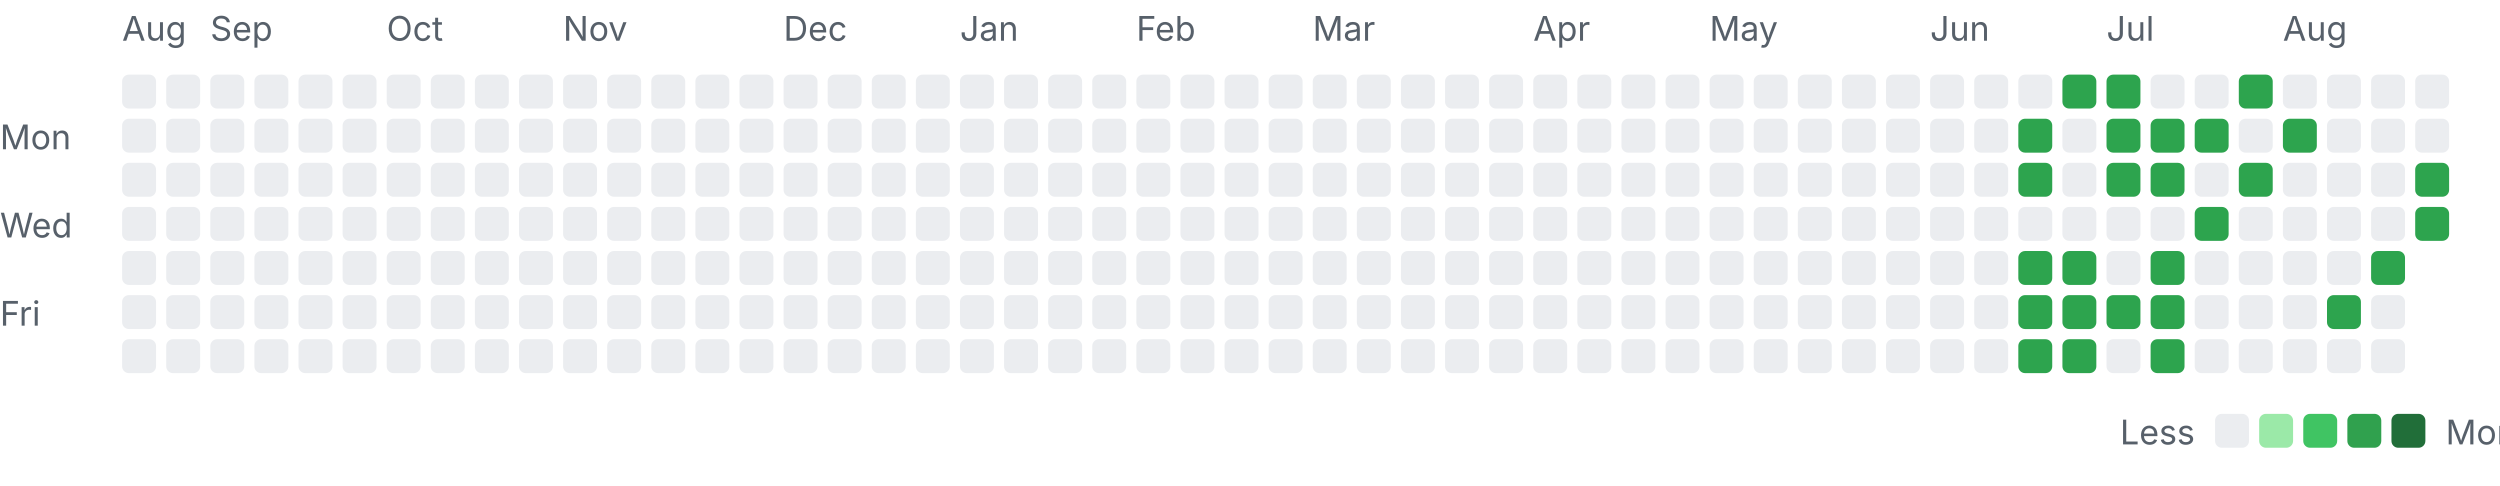
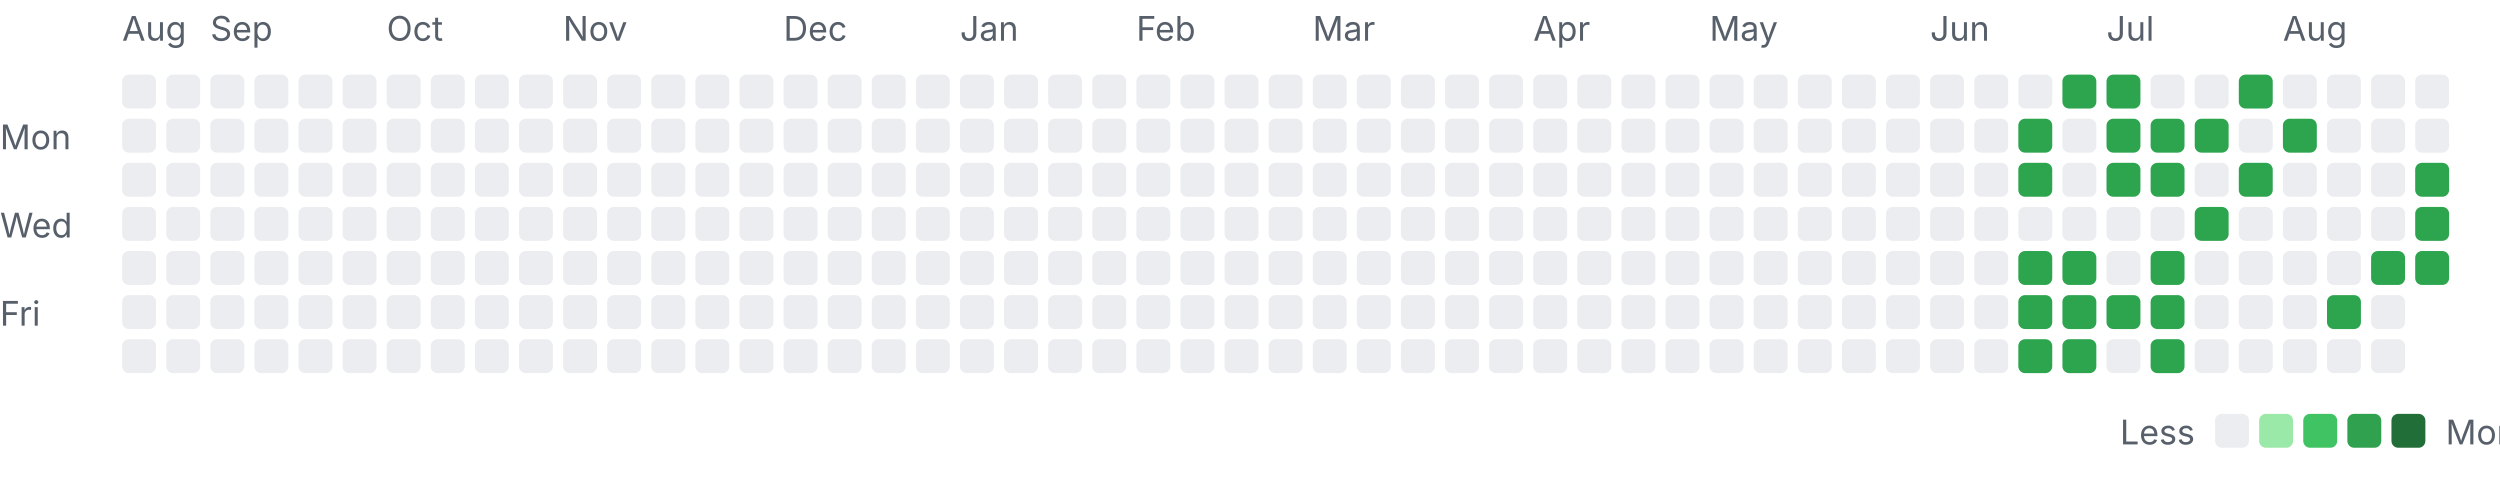
<svg xmlns="http://www.w3.org/2000/svg" viewBox="0 0 737 143" width="737" height="143" role="img" aria-label="Repository activity heatmap">
  <text x="36" y="12" font-size="10" fill="#57606a" font-family="-apple-system,BlinkMacSystemFont,Segoe UI,sans-serif">Aug</text>
  <text x="62" y="12" font-size="10" fill="#57606a" font-family="-apple-system,BlinkMacSystemFont,Segoe UI,sans-serif">Sep</text>
  <text x="114" y="12" font-size="10" fill="#57606a" font-family="-apple-system,BlinkMacSystemFont,Segoe UI,sans-serif">Oct</text>
  <text x="166" y="12" font-size="10" fill="#57606a" font-family="-apple-system,BlinkMacSystemFont,Segoe UI,sans-serif">Nov</text>
  <text x="231" y="12" font-size="10" fill="#57606a" font-family="-apple-system,BlinkMacSystemFont,Segoe UI,sans-serif">Dec</text>
  <text x="283" y="12" font-size="10" fill="#57606a" font-family="-apple-system,BlinkMacSystemFont,Segoe UI,sans-serif">Jan</text>
  <text x="335" y="12" font-size="10" fill="#57606a" font-family="-apple-system,BlinkMacSystemFont,Segoe UI,sans-serif">Feb</text>
  <text x="387" y="12" font-size="10" fill="#57606a" font-family="-apple-system,BlinkMacSystemFont,Segoe UI,sans-serif">Mar</text>
  <text x="452" y="12" font-size="10" fill="#57606a" font-family="-apple-system,BlinkMacSystemFont,Segoe UI,sans-serif">Apr</text>
  <text x="504" y="12" font-size="10" fill="#57606a" font-family="-apple-system,BlinkMacSystemFont,Segoe UI,sans-serif">May</text>
  <text x="569" y="12" font-size="10" fill="#57606a" font-family="-apple-system,BlinkMacSystemFont,Segoe UI,sans-serif">Jun</text>
  <text x="621" y="12" font-size="10" fill="#57606a" font-family="-apple-system,BlinkMacSystemFont,Segoe UI,sans-serif">Jul</text>
  <text x="673" y="12" font-size="10" fill="#57606a" font-family="-apple-system,BlinkMacSystemFont,Segoe UI,sans-serif">Aug</text>
  <text x="0" y="44" font-size="10" fill="#57606a" font-family="-apple-system,BlinkMacSystemFont,Segoe UI,sans-serif">Mon</text>
  <text x="0" y="70" font-size="10" fill="#57606a" font-family="-apple-system,BlinkMacSystemFont,Segoe UI,sans-serif">Wed</text>
  <text x="0" y="96" font-size="10" fill="#57606a" font-family="-apple-system,BlinkMacSystemFont,Segoe UI,sans-serif">Fri</text>
  <text x="625" y="131" font-size="10" fill="#57606a" font-family="-apple-system,BlinkMacSystemFont,Segoe UI,sans-serif">Less</text>
  <rect x="653" y="122" width="10" height="10" rx="2" fill="#ebedf0" />
  <rect x="666" y="122" width="10" height="10" rx="2" fill="#9be9a8" />
  <rect x="679" y="122" width="10" height="10" rx="2" fill="#40c463" />
  <rect x="692" y="122" width="10" height="10" rx="2" fill="#30a14e" />
  <rect x="705" y="122" width="10" height="10" rx="2" fill="#216e39" />
  <text x="721" y="131" font-size="10" fill="#57606a" font-family="-apple-system,BlinkMacSystemFont,Segoe UI,sans-serif">More</text>
  <rect x="36" y="22" width="10" height="10" rx="2" fill="#ebedf0" />
  <rect x="36" y="35" width="10" height="10" rx="2" fill="#ebedf0" />
  <rect x="36" y="48" width="10" height="10" rx="2" fill="#ebedf0" />
  <rect x="36" y="61" width="10" height="10" rx="2" fill="#ebedf0" />
  <rect x="36" y="74" width="10" height="10" rx="2" fill="#ebedf0" />
  <rect x="36" y="87" width="10" height="10" rx="2" fill="#ebedf0" />
  <rect x="36" y="100" width="10" height="10" rx="2" fill="#ebedf0" />
  <rect x="49" y="22" width="10" height="10" rx="2" fill="#ebedf0" />
  <rect x="49" y="35" width="10" height="10" rx="2" fill="#ebedf0" />
  <rect x="49" y="48" width="10" height="10" rx="2" fill="#ebedf0" />
  <rect x="49" y="61" width="10" height="10" rx="2" fill="#ebedf0" />
  <rect x="49" y="74" width="10" height="10" rx="2" fill="#ebedf0" />
  <rect x="49" y="87" width="10" height="10" rx="2" fill="#ebedf0" />
  <rect x="49" y="100" width="10" height="10" rx="2" fill="#ebedf0" />
  <rect x="62" y="22" width="10" height="10" rx="2" fill="#ebedf0" />
  <rect x="62" y="35" width="10" height="10" rx="2" fill="#ebedf0" />
  <rect x="62" y="48" width="10" height="10" rx="2" fill="#ebedf0" />
  <rect x="62" y="61" width="10" height="10" rx="2" fill="#ebedf0" />
  <rect x="62" y="74" width="10" height="10" rx="2" fill="#ebedf0" />
  <rect x="62" y="87" width="10" height="10" rx="2" fill="#ebedf0" />
  <rect x="62" y="100" width="10" height="10" rx="2" fill="#ebedf0" />
  <rect x="75" y="22" width="10" height="10" rx="2" fill="#ebedf0" />
  <rect x="75" y="35" width="10" height="10" rx="2" fill="#ebedf0" />
  <rect x="75" y="48" width="10" height="10" rx="2" fill="#ebedf0" />
  <rect x="75" y="61" width="10" height="10" rx="2" fill="#ebedf0" />
  <rect x="75" y="74" width="10" height="10" rx="2" fill="#ebedf0" />
  <rect x="75" y="87" width="10" height="10" rx="2" fill="#ebedf0" />
  <rect x="75" y="100" width="10" height="10" rx="2" fill="#ebedf0" />
  <rect x="88" y="22" width="10" height="10" rx="2" fill="#ebedf0" />
  <rect x="88" y="35" width="10" height="10" rx="2" fill="#ebedf0" />
  <rect x="88" y="48" width="10" height="10" rx="2" fill="#ebedf0" />
  <rect x="88" y="61" width="10" height="10" rx="2" fill="#ebedf0" />
  <rect x="88" y="74" width="10" height="10" rx="2" fill="#ebedf0" />
  <rect x="88" y="87" width="10" height="10" rx="2" fill="#ebedf0" />
  <rect x="88" y="100" width="10" height="10" rx="2" fill="#ebedf0" />
  <rect x="101" y="22" width="10" height="10" rx="2" fill="#ebedf0" />
  <rect x="101" y="35" width="10" height="10" rx="2" fill="#ebedf0" />
  <rect x="101" y="48" width="10" height="10" rx="2" fill="#ebedf0" />
  <rect x="101" y="61" width="10" height="10" rx="2" fill="#ebedf0" />
  <rect x="101" y="74" width="10" height="10" rx="2" fill="#ebedf0" />
  <rect x="101" y="87" width="10" height="10" rx="2" fill="#ebedf0" />
  <rect x="101" y="100" width="10" height="10" rx="2" fill="#ebedf0" />
  <rect x="114" y="22" width="10" height="10" rx="2" fill="#ebedf0" />
  <rect x="114" y="35" width="10" height="10" rx="2" fill="#ebedf0" />
  <rect x="114" y="48" width="10" height="10" rx="2" fill="#ebedf0" />
  <rect x="114" y="61" width="10" height="10" rx="2" fill="#ebedf0" />
  <rect x="114" y="74" width="10" height="10" rx="2" fill="#ebedf0" />
  <rect x="114" y="87" width="10" height="10" rx="2" fill="#ebedf0" />
  <rect x="114" y="100" width="10" height="10" rx="2" fill="#ebedf0" />
  <rect x="127" y="22" width="10" height="10" rx="2" fill="#ebedf0" />
  <rect x="127" y="35" width="10" height="10" rx="2" fill="#ebedf0" />
  <rect x="127" y="48" width="10" height="10" rx="2" fill="#ebedf0" />
  <rect x="127" y="61" width="10" height="10" rx="2" fill="#ebedf0" />
  <rect x="127" y="74" width="10" height="10" rx="2" fill="#ebedf0" />
  <rect x="127" y="87" width="10" height="10" rx="2" fill="#ebedf0" />
  <rect x="127" y="100" width="10" height="10" rx="2" fill="#ebedf0" />
  <rect x="140" y="22" width="10" height="10" rx="2" fill="#ebedf0" />
  <rect x="140" y="35" width="10" height="10" rx="2" fill="#ebedf0" />
  <rect x="140" y="48" width="10" height="10" rx="2" fill="#ebedf0" />
  <rect x="140" y="61" width="10" height="10" rx="2" fill="#ebedf0" />
  <rect x="140" y="74" width="10" height="10" rx="2" fill="#ebedf0" />
  <rect x="140" y="87" width="10" height="10" rx="2" fill="#ebedf0" />
  <rect x="140" y="100" width="10" height="10" rx="2" fill="#ebedf0" />
  <rect x="153" y="22" width="10" height="10" rx="2" fill="#ebedf0" />
  <rect x="153" y="35" width="10" height="10" rx="2" fill="#ebedf0" />
  <rect x="153" y="48" width="10" height="10" rx="2" fill="#ebedf0" />
  <rect x="153" y="61" width="10" height="10" rx="2" fill="#ebedf0" />
  <rect x="153" y="74" width="10" height="10" rx="2" fill="#ebedf0" />
  <rect x="153" y="87" width="10" height="10" rx="2" fill="#ebedf0" />
  <rect x="153" y="100" width="10" height="10" rx="2" fill="#ebedf0" />
  <rect x="166" y="22" width="10" height="10" rx="2" fill="#ebedf0" />
  <rect x="166" y="35" width="10" height="10" rx="2" fill="#ebedf0" />
  <rect x="166" y="48" width="10" height="10" rx="2" fill="#ebedf0" />
  <rect x="166" y="61" width="10" height="10" rx="2" fill="#ebedf0" />
  <rect x="166" y="74" width="10" height="10" rx="2" fill="#ebedf0" />
  <rect x="166" y="87" width="10" height="10" rx="2" fill="#ebedf0" />
  <rect x="166" y="100" width="10" height="10" rx="2" fill="#ebedf0" />
  <rect x="179" y="22" width="10" height="10" rx="2" fill="#ebedf0" />
  <rect x="179" y="35" width="10" height="10" rx="2" fill="#ebedf0" />
  <rect x="179" y="48" width="10" height="10" rx="2" fill="#ebedf0" />
  <rect x="179" y="61" width="10" height="10" rx="2" fill="#ebedf0" />
  <rect x="179" y="74" width="10" height="10" rx="2" fill="#ebedf0" />
  <rect x="179" y="87" width="10" height="10" rx="2" fill="#ebedf0" />
  <rect x="179" y="100" width="10" height="10" rx="2" fill="#ebedf0" />
  <rect x="192" y="22" width="10" height="10" rx="2" fill="#ebedf0" />
  <rect x="192" y="35" width="10" height="10" rx="2" fill="#ebedf0" />
  <rect x="192" y="48" width="10" height="10" rx="2" fill="#ebedf0" />
  <rect x="192" y="61" width="10" height="10" rx="2" fill="#ebedf0" />
  <rect x="192" y="74" width="10" height="10" rx="2" fill="#ebedf0" />
  <rect x="192" y="87" width="10" height="10" rx="2" fill="#ebedf0" />
  <rect x="192" y="100" width="10" height="10" rx="2" fill="#ebedf0" />
  <rect x="205" y="22" width="10" height="10" rx="2" fill="#ebedf0" />
  <rect x="205" y="35" width="10" height="10" rx="2" fill="#ebedf0" />
  <rect x="205" y="48" width="10" height="10" rx="2" fill="#ebedf0" />
  <rect x="205" y="61" width="10" height="10" rx="2" fill="#ebedf0" />
  <rect x="205" y="74" width="10" height="10" rx="2" fill="#ebedf0" />
  <rect x="205" y="87" width="10" height="10" rx="2" fill="#ebedf0" />
  <rect x="205" y="100" width="10" height="10" rx="2" fill="#ebedf0" />
  <rect x="218" y="22" width="10" height="10" rx="2" fill="#ebedf0" />
  <rect x="218" y="35" width="10" height="10" rx="2" fill="#ebedf0" />
  <rect x="218" y="48" width="10" height="10" rx="2" fill="#ebedf0" />
  <rect x="218" y="61" width="10" height="10" rx="2" fill="#ebedf0" />
  <rect x="218" y="74" width="10" height="10" rx="2" fill="#ebedf0" />
  <rect x="218" y="87" width="10" height="10" rx="2" fill="#ebedf0" />
  <rect x="218" y="100" width="10" height="10" rx="2" fill="#ebedf0" />
  <rect x="231" y="22" width="10" height="10" rx="2" fill="#ebedf0" />
  <rect x="231" y="35" width="10" height="10" rx="2" fill="#ebedf0" />
  <rect x="231" y="48" width="10" height="10" rx="2" fill="#ebedf0" />
  <rect x="231" y="61" width="10" height="10" rx="2" fill="#ebedf0" />
  <rect x="231" y="74" width="10" height="10" rx="2" fill="#ebedf0" />
  <rect x="231" y="87" width="10" height="10" rx="2" fill="#ebedf0" />
  <rect x="231" y="100" width="10" height="10" rx="2" fill="#ebedf0" />
  <rect x="244" y="22" width="10" height="10" rx="2" fill="#ebedf0" />
  <rect x="244" y="35" width="10" height="10" rx="2" fill="#ebedf0" />
  <rect x="244" y="48" width="10" height="10" rx="2" fill="#ebedf0" />
  <rect x="244" y="61" width="10" height="10" rx="2" fill="#ebedf0" />
  <rect x="244" y="74" width="10" height="10" rx="2" fill="#ebedf0" />
  <rect x="244" y="87" width="10" height="10" rx="2" fill="#ebedf0" />
  <rect x="244" y="100" width="10" height="10" rx="2" fill="#ebedf0" />
  <rect x="257" y="22" width="10" height="10" rx="2" fill="#ebedf0" />
  <rect x="257" y="35" width="10" height="10" rx="2" fill="#ebedf0" />
  <rect x="257" y="48" width="10" height="10" rx="2" fill="#ebedf0" />
  <rect x="257" y="61" width="10" height="10" rx="2" fill="#ebedf0" />
  <rect x="257" y="74" width="10" height="10" rx="2" fill="#ebedf0" />
  <rect x="257" y="87" width="10" height="10" rx="2" fill="#ebedf0" />
  <rect x="257" y="100" width="10" height="10" rx="2" fill="#ebedf0" />
  <rect x="270" y="22" width="10" height="10" rx="2" fill="#ebedf0" />
  <rect x="270" y="35" width="10" height="10" rx="2" fill="#ebedf0" />
  <rect x="270" y="48" width="10" height="10" rx="2" fill="#ebedf0" />
  <rect x="270" y="61" width="10" height="10" rx="2" fill="#ebedf0" />
  <rect x="270" y="74" width="10" height="10" rx="2" fill="#ebedf0" />
  <rect x="270" y="87" width="10" height="10" rx="2" fill="#ebedf0" />
  <rect x="270" y="100" width="10" height="10" rx="2" fill="#ebedf0" />
  <rect x="283" y="22" width="10" height="10" rx="2" fill="#ebedf0" />
  <rect x="283" y="35" width="10" height="10" rx="2" fill="#ebedf0" />
  <rect x="283" y="48" width="10" height="10" rx="2" fill="#ebedf0" />
  <rect x="283" y="61" width="10" height="10" rx="2" fill="#ebedf0" />
  <rect x="283" y="74" width="10" height="10" rx="2" fill="#ebedf0" />
  <rect x="283" y="87" width="10" height="10" rx="2" fill="#ebedf0" />
  <rect x="283" y="100" width="10" height="10" rx="2" fill="#ebedf0" />
  <rect x="296" y="22" width="10" height="10" rx="2" fill="#ebedf0" />
  <rect x="296" y="35" width="10" height="10" rx="2" fill="#ebedf0" />
  <rect x="296" y="48" width="10" height="10" rx="2" fill="#ebedf0" />
  <rect x="296" y="61" width="10" height="10" rx="2" fill="#ebedf0" />
  <rect x="296" y="74" width="10" height="10" rx="2" fill="#ebedf0" />
  <rect x="296" y="87" width="10" height="10" rx="2" fill="#ebedf0" />
  <rect x="296" y="100" width="10" height="10" rx="2" fill="#ebedf0" />
  <rect x="309" y="22" width="10" height="10" rx="2" fill="#ebedf0" />
  <rect x="309" y="35" width="10" height="10" rx="2" fill="#ebedf0" />
  <rect x="309" y="48" width="10" height="10" rx="2" fill="#ebedf0" />
  <rect x="309" y="61" width="10" height="10" rx="2" fill="#ebedf0" />
  <rect x="309" y="74" width="10" height="10" rx="2" fill="#ebedf0" />
  <rect x="309" y="87" width="10" height="10" rx="2" fill="#ebedf0" />
  <rect x="309" y="100" width="10" height="10" rx="2" fill="#ebedf0" />
  <rect x="322" y="22" width="10" height="10" rx="2" fill="#ebedf0" />
  <rect x="322" y="35" width="10" height="10" rx="2" fill="#ebedf0" />
  <rect x="322" y="48" width="10" height="10" rx="2" fill="#ebedf0" />
  <rect x="322" y="61" width="10" height="10" rx="2" fill="#ebedf0" />
  <rect x="322" y="74" width="10" height="10" rx="2" fill="#ebedf0" />
  <rect x="322" y="87" width="10" height="10" rx="2" fill="#ebedf0" />
  <rect x="322" y="100" width="10" height="10" rx="2" fill="#ebedf0" />
  <rect x="335" y="22" width="10" height="10" rx="2" fill="#ebedf0" />
  <rect x="335" y="35" width="10" height="10" rx="2" fill="#ebedf0" />
  <rect x="335" y="48" width="10" height="10" rx="2" fill="#ebedf0" />
  <rect x="335" y="61" width="10" height="10" rx="2" fill="#ebedf0" />
  <rect x="335" y="74" width="10" height="10" rx="2" fill="#ebedf0" />
  <rect x="335" y="87" width="10" height="10" rx="2" fill="#ebedf0" />
  <rect x="335" y="100" width="10" height="10" rx="2" fill="#ebedf0" />
  <rect x="348" y="22" width="10" height="10" rx="2" fill="#ebedf0" />
  <rect x="348" y="35" width="10" height="10" rx="2" fill="#ebedf0" />
  <rect x="348" y="48" width="10" height="10" rx="2" fill="#ebedf0" />
  <rect x="348" y="61" width="10" height="10" rx="2" fill="#ebedf0" />
  <rect x="348" y="74" width="10" height="10" rx="2" fill="#ebedf0" />
  <rect x="348" y="87" width="10" height="10" rx="2" fill="#ebedf0" />
  <rect x="348" y="100" width="10" height="10" rx="2" fill="#ebedf0" />
  <rect x="361" y="22" width="10" height="10" rx="2" fill="#ebedf0" />
  <rect x="361" y="35" width="10" height="10" rx="2" fill="#ebedf0" />
  <rect x="361" y="48" width="10" height="10" rx="2" fill="#ebedf0" />
  <rect x="361" y="61" width="10" height="10" rx="2" fill="#ebedf0" />
  <rect x="361" y="74" width="10" height="10" rx="2" fill="#ebedf0" />
  <rect x="361" y="87" width="10" height="10" rx="2" fill="#ebedf0" />
  <rect x="361" y="100" width="10" height="10" rx="2" fill="#ebedf0" />
  <rect x="374" y="22" width="10" height="10" rx="2" fill="#ebedf0" />
  <rect x="374" y="35" width="10" height="10" rx="2" fill="#ebedf0" />
  <rect x="374" y="48" width="10" height="10" rx="2" fill="#ebedf0" />
  <rect x="374" y="61" width="10" height="10" rx="2" fill="#ebedf0" />
  <rect x="374" y="74" width="10" height="10" rx="2" fill="#ebedf0" />
  <rect x="374" y="87" width="10" height="10" rx="2" fill="#ebedf0" />
  <rect x="374" y="100" width="10" height="10" rx="2" fill="#ebedf0" />
  <rect x="387" y="22" width="10" height="10" rx="2" fill="#ebedf0" />
  <rect x="387" y="35" width="10" height="10" rx="2" fill="#ebedf0" />
  <rect x="387" y="48" width="10" height="10" rx="2" fill="#ebedf0" />
  <rect x="387" y="61" width="10" height="10" rx="2" fill="#ebedf0" />
  <rect x="387" y="74" width="10" height="10" rx="2" fill="#ebedf0" />
  <rect x="387" y="87" width="10" height="10" rx="2" fill="#ebedf0" />
  <rect x="387" y="100" width="10" height="10" rx="2" fill="#ebedf0" />
  <rect x="400" y="22" width="10" height="10" rx="2" fill="#ebedf0" />
  <rect x="400" y="35" width="10" height="10" rx="2" fill="#ebedf0" />
  <rect x="400" y="48" width="10" height="10" rx="2" fill="#ebedf0" />
  <rect x="400" y="61" width="10" height="10" rx="2" fill="#ebedf0" />
  <rect x="400" y="74" width="10" height="10" rx="2" fill="#ebedf0" />
  <rect x="400" y="87" width="10" height="10" rx="2" fill="#ebedf0" />
  <rect x="400" y="100" width="10" height="10" rx="2" fill="#ebedf0" />
  <rect x="413" y="22" width="10" height="10" rx="2" fill="#ebedf0" />
  <rect x="413" y="35" width="10" height="10" rx="2" fill="#ebedf0" />
  <rect x="413" y="48" width="10" height="10" rx="2" fill="#ebedf0" />
  <rect x="413" y="61" width="10" height="10" rx="2" fill="#ebedf0" />
  <rect x="413" y="74" width="10" height="10" rx="2" fill="#ebedf0" />
  <rect x="413" y="87" width="10" height="10" rx="2" fill="#ebedf0" />
  <rect x="413" y="100" width="10" height="10" rx="2" fill="#ebedf0" />
  <rect x="426" y="22" width="10" height="10" rx="2" fill="#ebedf0" />
  <rect x="426" y="35" width="10" height="10" rx="2" fill="#ebedf0" />
  <rect x="426" y="48" width="10" height="10" rx="2" fill="#ebedf0" />
  <rect x="426" y="61" width="10" height="10" rx="2" fill="#ebedf0" />
  <rect x="426" y="74" width="10" height="10" rx="2" fill="#ebedf0" />
  <rect x="426" y="87" width="10" height="10" rx="2" fill="#ebedf0" />
  <rect x="426" y="100" width="10" height="10" rx="2" fill="#ebedf0" />
  <rect x="439" y="22" width="10" height="10" rx="2" fill="#ebedf0" />
  <rect x="439" y="35" width="10" height="10" rx="2" fill="#ebedf0" />
  <rect x="439" y="48" width="10" height="10" rx="2" fill="#ebedf0" />
  <rect x="439" y="61" width="10" height="10" rx="2" fill="#ebedf0" />
  <rect x="439" y="74" width="10" height="10" rx="2" fill="#ebedf0" />
  <rect x="439" y="87" width="10" height="10" rx="2" fill="#ebedf0" />
  <rect x="439" y="100" width="10" height="10" rx="2" fill="#ebedf0" />
  <rect x="452" y="22" width="10" height="10" rx="2" fill="#ebedf0" />
  <rect x="452" y="35" width="10" height="10" rx="2" fill="#ebedf0" />
  <rect x="452" y="48" width="10" height="10" rx="2" fill="#ebedf0" />
  <rect x="452" y="61" width="10" height="10" rx="2" fill="#ebedf0" />
  <rect x="452" y="74" width="10" height="10" rx="2" fill="#ebedf0" />
  <rect x="452" y="87" width="10" height="10" rx="2" fill="#ebedf0" />
  <rect x="452" y="100" width="10" height="10" rx="2" fill="#ebedf0" />
  <rect x="465" y="22" width="10" height="10" rx="2" fill="#ebedf0" />
  <rect x="465" y="35" width="10" height="10" rx="2" fill="#ebedf0" />
  <rect x="465" y="48" width="10" height="10" rx="2" fill="#ebedf0" />
  <rect x="465" y="61" width="10" height="10" rx="2" fill="#ebedf0" />
  <rect x="465" y="74" width="10" height="10" rx="2" fill="#ebedf0" />
  <rect x="465" y="87" width="10" height="10" rx="2" fill="#ebedf0" />
  <rect x="465" y="100" width="10" height="10" rx="2" fill="#ebedf0" />
  <rect x="478" y="22" width="10" height="10" rx="2" fill="#ebedf0" />
  <rect x="478" y="35" width="10" height="10" rx="2" fill="#ebedf0" />
  <rect x="478" y="48" width="10" height="10" rx="2" fill="#ebedf0" />
  <rect x="478" y="61" width="10" height="10" rx="2" fill="#ebedf0" />
  <rect x="478" y="74" width="10" height="10" rx="2" fill="#ebedf0" />
  <rect x="478" y="87" width="10" height="10" rx="2" fill="#ebedf0" />
  <rect x="478" y="100" width="10" height="10" rx="2" fill="#ebedf0" />
  <rect x="491" y="22" width="10" height="10" rx="2" fill="#ebedf0" />
  <rect x="491" y="35" width="10" height="10" rx="2" fill="#ebedf0" />
  <rect x="491" y="48" width="10" height="10" rx="2" fill="#ebedf0" />
  <rect x="491" y="61" width="10" height="10" rx="2" fill="#ebedf0" />
  <rect x="491" y="74" width="10" height="10" rx="2" fill="#ebedf0" />
  <rect x="491" y="87" width="10" height="10" rx="2" fill="#ebedf0" />
  <rect x="491" y="100" width="10" height="10" rx="2" fill="#ebedf0" />
  <rect x="504" y="22" width="10" height="10" rx="2" fill="#ebedf0" />
  <rect x="504" y="35" width="10" height="10" rx="2" fill="#ebedf0" />
  <rect x="504" y="48" width="10" height="10" rx="2" fill="#ebedf0" />
  <rect x="504" y="61" width="10" height="10" rx="2" fill="#ebedf0" />
  <rect x="504" y="74" width="10" height="10" rx="2" fill="#ebedf0" />
  <rect x="504" y="87" width="10" height="10" rx="2" fill="#ebedf0" />
  <rect x="504" y="100" width="10" height="10" rx="2" fill="#ebedf0" />
  <rect x="517" y="22" width="10" height="10" rx="2" fill="#ebedf0" />
  <rect x="517" y="35" width="10" height="10" rx="2" fill="#ebedf0" />
  <rect x="517" y="48" width="10" height="10" rx="2" fill="#ebedf0" />
  <rect x="517" y="61" width="10" height="10" rx="2" fill="#ebedf0" />
  <rect x="517" y="74" width="10" height="10" rx="2" fill="#ebedf0" />
  <rect x="517" y="87" width="10" height="10" rx="2" fill="#ebedf0" />
  <rect x="517" y="100" width="10" height="10" rx="2" fill="#ebedf0" />
  <rect x="530" y="22" width="10" height="10" rx="2" fill="#ebedf0" />
  <rect x="530" y="35" width="10" height="10" rx="2" fill="#ebedf0" />
  <rect x="530" y="48" width="10" height="10" rx="2" fill="#ebedf0" />
  <rect x="530" y="61" width="10" height="10" rx="2" fill="#ebedf0" />
  <rect x="530" y="74" width="10" height="10" rx="2" fill="#ebedf0" />
  <rect x="530" y="87" width="10" height="10" rx="2" fill="#ebedf0" />
  <rect x="530" y="100" width="10" height="10" rx="2" fill="#ebedf0" />
  <rect x="543" y="22" width="10" height="10" rx="2" fill="#ebedf0" />
  <rect x="543" y="35" width="10" height="10" rx="2" fill="#ebedf0" />
  <rect x="543" y="48" width="10" height="10" rx="2" fill="#ebedf0" />
  <rect x="543" y="61" width="10" height="10" rx="2" fill="#ebedf0" />
  <rect x="543" y="74" width="10" height="10" rx="2" fill="#ebedf0" />
  <rect x="543" y="87" width="10" height="10" rx="2" fill="#ebedf0" />
  <rect x="543" y="100" width="10" height="10" rx="2" fill="#ebedf0" />
  <rect x="556" y="22" width="10" height="10" rx="2" fill="#ebedf0" />
  <rect x="556" y="35" width="10" height="10" rx="2" fill="#ebedf0" />
  <rect x="556" y="48" width="10" height="10" rx="2" fill="#ebedf0" />
  <rect x="556" y="61" width="10" height="10" rx="2" fill="#ebedf0" />
  <rect x="556" y="74" width="10" height="10" rx="2" fill="#ebedf0" />
  <rect x="556" y="87" width="10" height="10" rx="2" fill="#ebedf0" />
  <rect x="556" y="100" width="10" height="10" rx="2" fill="#ebedf0" />
  <rect x="569" y="22" width="10" height="10" rx="2" fill="#ebedf0" />
  <rect x="569" y="35" width="10" height="10" rx="2" fill="#ebedf0" />
  <rect x="569" y="48" width="10" height="10" rx="2" fill="#ebedf0" />
  <rect x="569" y="61" width="10" height="10" rx="2" fill="#ebedf0" />
  <rect x="569" y="74" width="10" height="10" rx="2" fill="#ebedf0" />
  <rect x="569" y="87" width="10" height="10" rx="2" fill="#ebedf0" />
  <rect x="569" y="100" width="10" height="10" rx="2" fill="#ebedf0" />
  <rect x="582" y="22" width="10" height="10" rx="2" fill="#ebedf0" />
  <rect x="582" y="35" width="10" height="10" rx="2" fill="#ebedf0" />
  <rect x="582" y="48" width="10" height="10" rx="2" fill="#ebedf0" />
  <rect x="582" y="61" width="10" height="10" rx="2" fill="#ebedf0" />
  <rect x="582" y="74" width="10" height="10" rx="2" fill="#ebedf0" />
  <rect x="582" y="87" width="10" height="10" rx="2" fill="#ebedf0" />
  <rect x="582" y="100" width="10" height="10" rx="2" fill="#ebedf0" />
  <rect x="595" y="22" width="10" height="10" rx="2" fill="#ebedf0" />
  <rect x="595" y="35" width="10" height="10" rx="2" fill="#2da44e" />
  <rect x="595" y="48" width="10" height="10" rx="2" fill="#2da44e" />
  <rect x="595" y="61" width="10" height="10" rx="2" fill="#ebedf0" />
  <rect x="595" y="74" width="10" height="10" rx="2" fill="#2da44e" />
  <rect x="595" y="87" width="10" height="10" rx="2" fill="#2da44e" />
  <rect x="595" y="100" width="10" height="10" rx="2" fill="#2da44e" />
  <rect x="608" y="22" width="10" height="10" rx="2" fill="#2da44e" />
  <rect x="608" y="35" width="10" height="10" rx="2" fill="#ebedf0" />
  <rect x="608" y="48" width="10" height="10" rx="2" fill="#ebedf0" />
  <rect x="608" y="61" width="10" height="10" rx="2" fill="#ebedf0" />
  <rect x="608" y="74" width="10" height="10" rx="2" fill="#2da44e" />
  <rect x="608" y="87" width="10" height="10" rx="2" fill="#2da44e" />
  <rect x="608" y="100" width="10" height="10" rx="2" fill="#2da44e" />
  <rect x="621" y="22" width="10" height="10" rx="2" fill="#2da44e" />
  <rect x="621" y="35" width="10" height="10" rx="2" fill="#2da44e" />
  <rect x="621" y="48" width="10" height="10" rx="2" fill="#2da44e" />
  <rect x="621" y="61" width="10" height="10" rx="2" fill="#ebedf0" />
  <rect x="621" y="74" width="10" height="10" rx="2" fill="#ebedf0" />
  <rect x="621" y="87" width="10" height="10" rx="2" fill="#2da44e" />
  <rect x="621" y="100" width="10" height="10" rx="2" fill="#ebedf0" />
  <rect x="634" y="22" width="10" height="10" rx="2" fill="#ebedf0" />
  <rect x="634" y="35" width="10" height="10" rx="2" fill="#2da44e" />
  <rect x="634" y="48" width="10" height="10" rx="2" fill="#2da44e" />
  <rect x="634" y="61" width="10" height="10" rx="2" fill="#ebedf0" />
  <rect x="634" y="74" width="10" height="10" rx="2" fill="#2da44e" />
  <rect x="634" y="87" width="10" height="10" rx="2" fill="#2da44e" />
  <rect x="634" y="100" width="10" height="10" rx="2" fill="#2da44e" />
  <rect x="647" y="22" width="10" height="10" rx="2" fill="#ebedf0" />
  <rect x="647" y="35" width="10" height="10" rx="2" fill="#2da44e" />
  <rect x="647" y="48" width="10" height="10" rx="2" fill="#ebedf0" />
  <rect x="647" y="61" width="10" height="10" rx="2" fill="#2da44e" />
  <rect x="647" y="74" width="10" height="10" rx="2" fill="#ebedf0" />
  <rect x="647" y="87" width="10" height="10" rx="2" fill="#ebedf0" />
  <rect x="647" y="100" width="10" height="10" rx="2" fill="#ebedf0" />
  <rect x="660" y="22" width="10" height="10" rx="2" fill="#2da44e" />
  <rect x="660" y="35" width="10" height="10" rx="2" fill="#ebedf0" />
  <rect x="660" y="48" width="10" height="10" rx="2" fill="#2da44e" />
  <rect x="660" y="61" width="10" height="10" rx="2" fill="#ebedf0" />
  <rect x="660" y="74" width="10" height="10" rx="2" fill="#ebedf0" />
  <rect x="660" y="87" width="10" height="10" rx="2" fill="#ebedf0" />
  <rect x="660" y="100" width="10" height="10" rx="2" fill="#ebedf0" />
  <rect x="673" y="22" width="10" height="10" rx="2" fill="#ebedf0" />
  <rect x="673" y="35" width="10" height="10" rx="2" fill="#2da44e" />
  <rect x="673" y="48" width="10" height="10" rx="2" fill="#ebedf0" />
  <rect x="673" y="61" width="10" height="10" rx="2" fill="#ebedf0" />
  <rect x="673" y="74" width="10" height="10" rx="2" fill="#ebedf0" />
  <rect x="673" y="87" width="10" height="10" rx="2" fill="#ebedf0" />
  <rect x="673" y="100" width="10" height="10" rx="2" fill="#ebedf0" />
  <rect x="686" y="22" width="10" height="10" rx="2" fill="#ebedf0" />
  <rect x="686" y="35" width="10" height="10" rx="2" fill="#ebedf0" />
  <rect x="686" y="48" width="10" height="10" rx="2" fill="#ebedf0" />
  <rect x="686" y="61" width="10" height="10" rx="2" fill="#ebedf0" />
  <rect x="686" y="74" width="10" height="10" rx="2" fill="#ebedf0" />
  <rect x="686" y="87" width="10" height="10" rx="2" fill="#2da44e" />
  <rect x="686" y="100" width="10" height="10" rx="2" fill="#ebedf0" />
  <rect x="699" y="22" width="10" height="10" rx="2" fill="#ebedf0" />
  <rect x="699" y="35" width="10" height="10" rx="2" fill="#ebedf0" />
  <rect x="699" y="48" width="10" height="10" rx="2" fill="#ebedf0" />
  <rect x="699" y="61" width="10" height="10" rx="2" fill="#ebedf0" />
  <rect x="699" y="74" width="10" height="10" rx="2" fill="#2da44e" />
  <rect x="699" y="87" width="10" height="10" rx="2" fill="#ebedf0" />
  <rect x="699" y="100" width="10" height="10" rx="2" fill="#ebedf0" />
  <rect x="712" y="22" width="10" height="10" rx="2" fill="#ebedf0" />
  <rect x="712" y="35" width="10" height="10" rx="2" fill="#ebedf0" />
  <rect x="712" y="48" width="10" height="10" rx="2" fill="#2da44e" />
  <rect x="712" y="61" width="10" height="10" rx="2" fill="#2da44e" />
+   <rect x="712" y="74" width="10" height="10" rx="2" fill="#2da44e" />
</svg>
